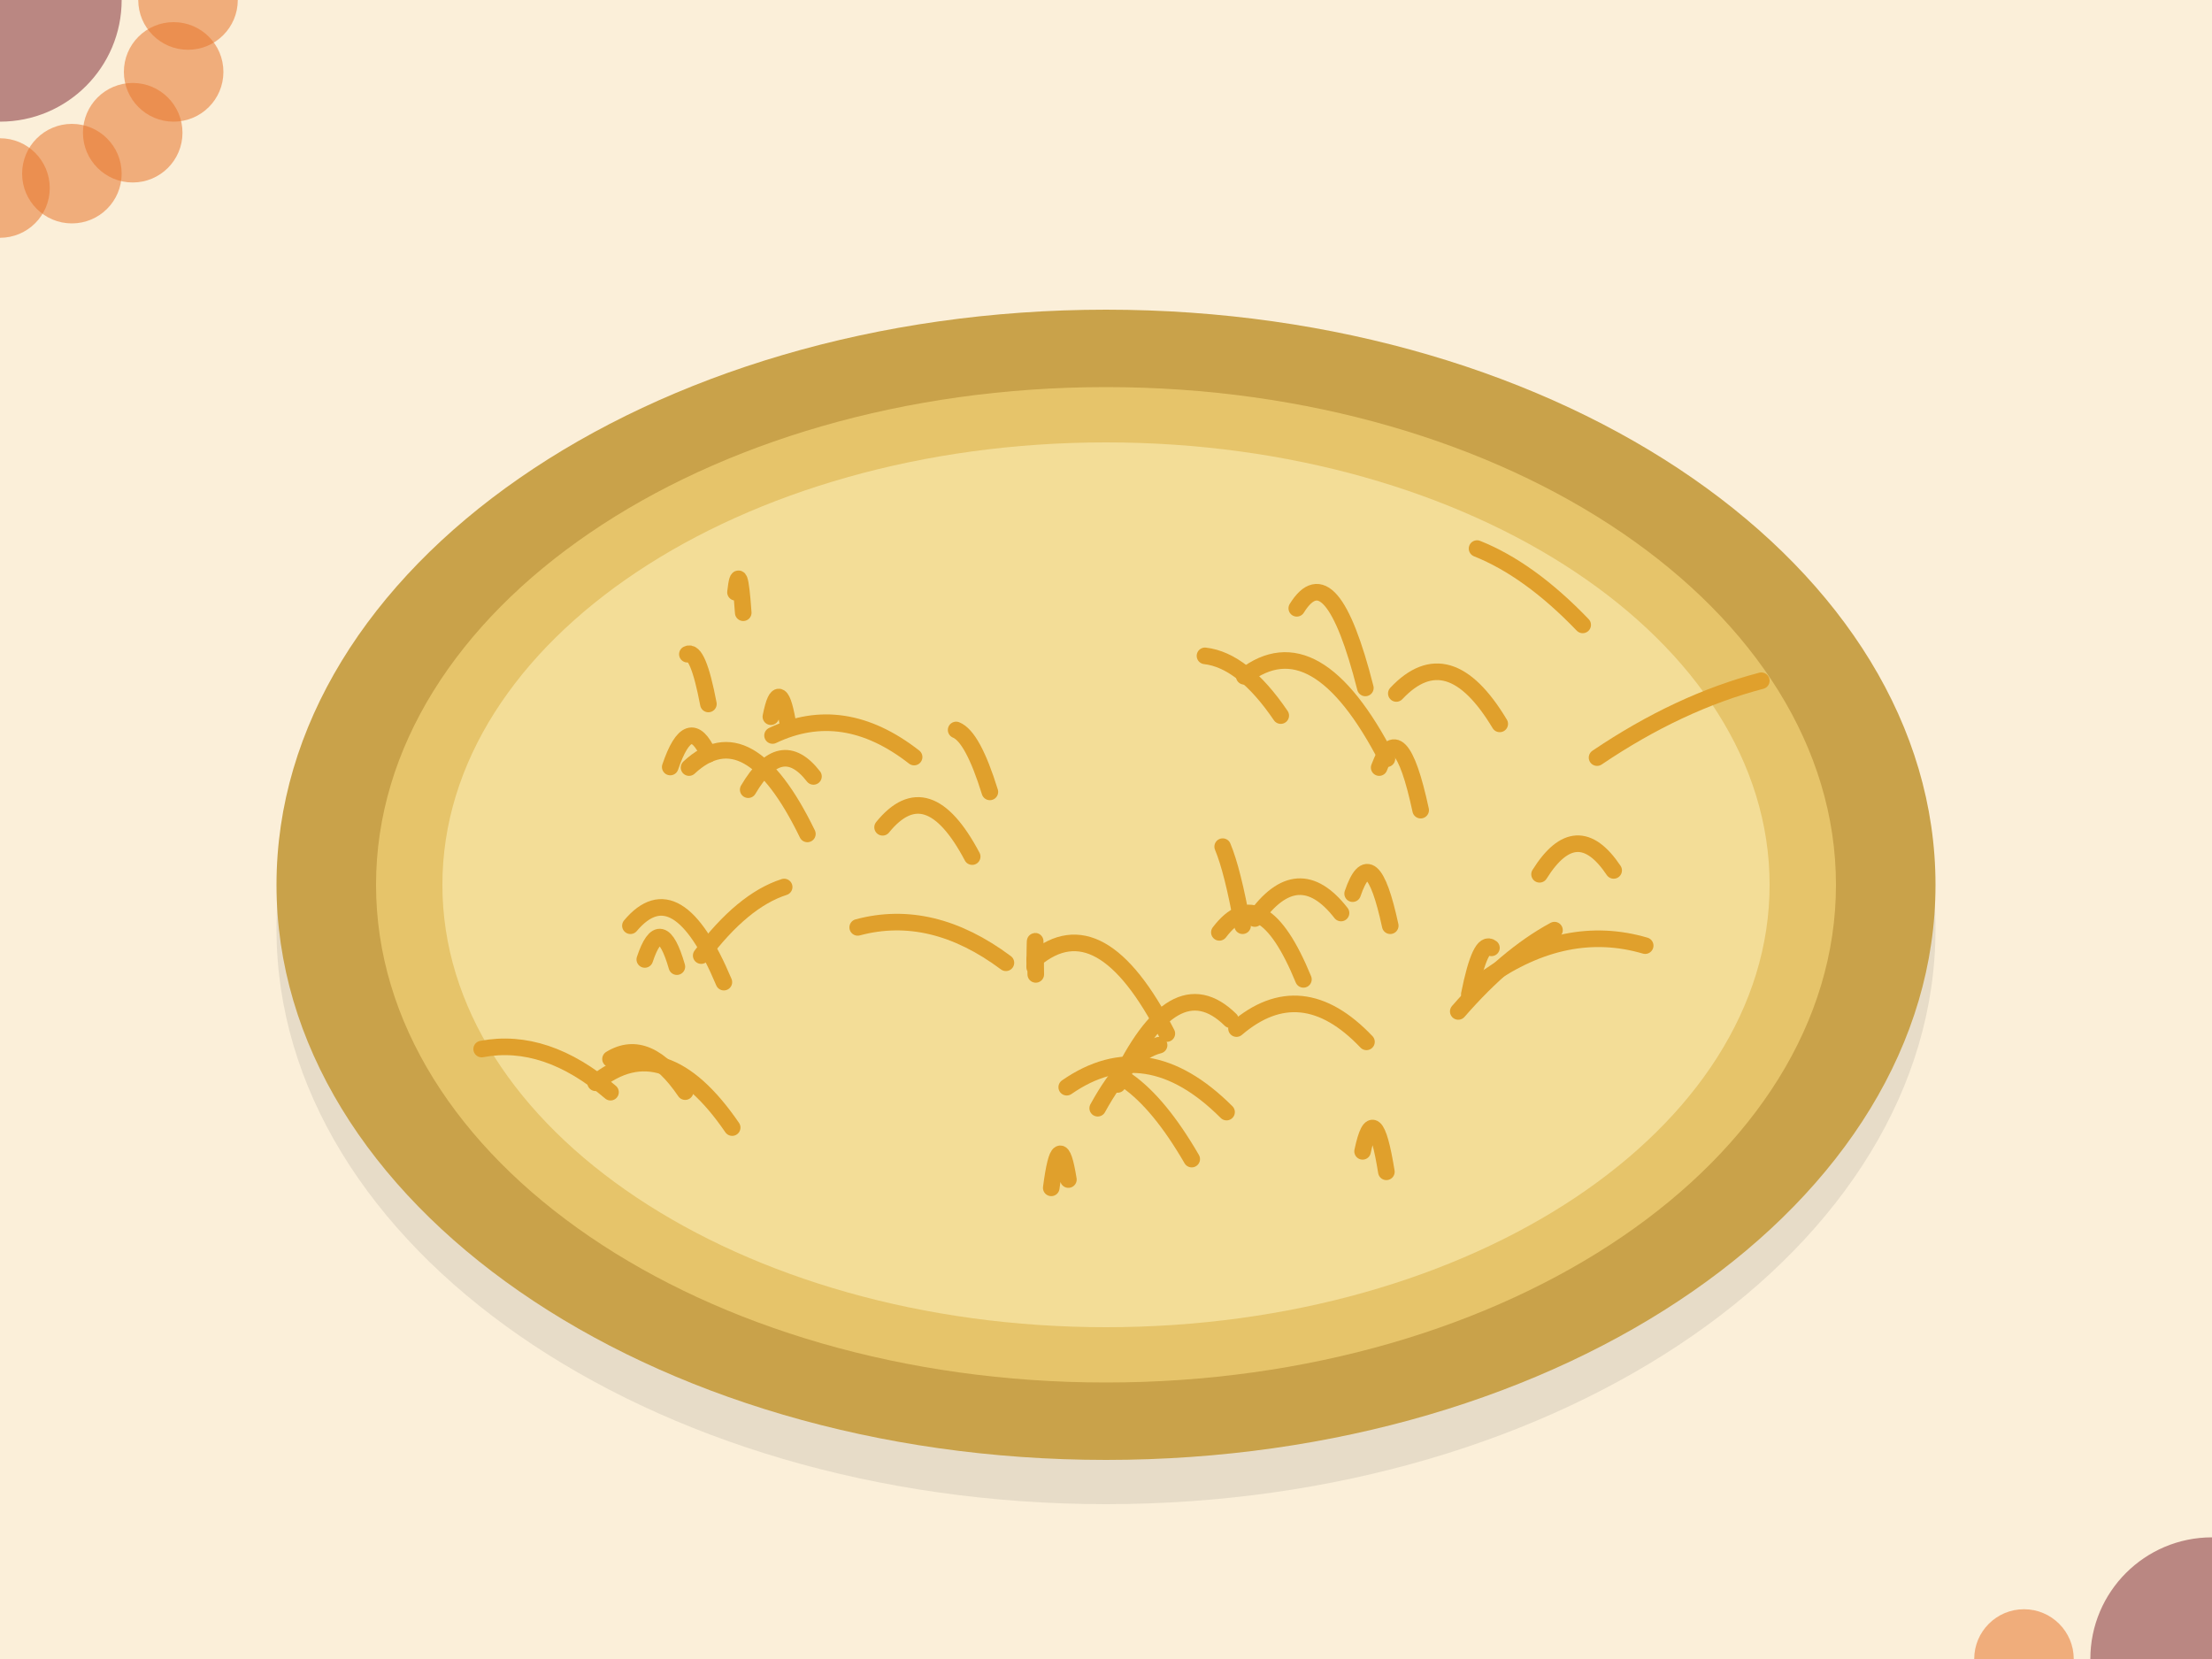
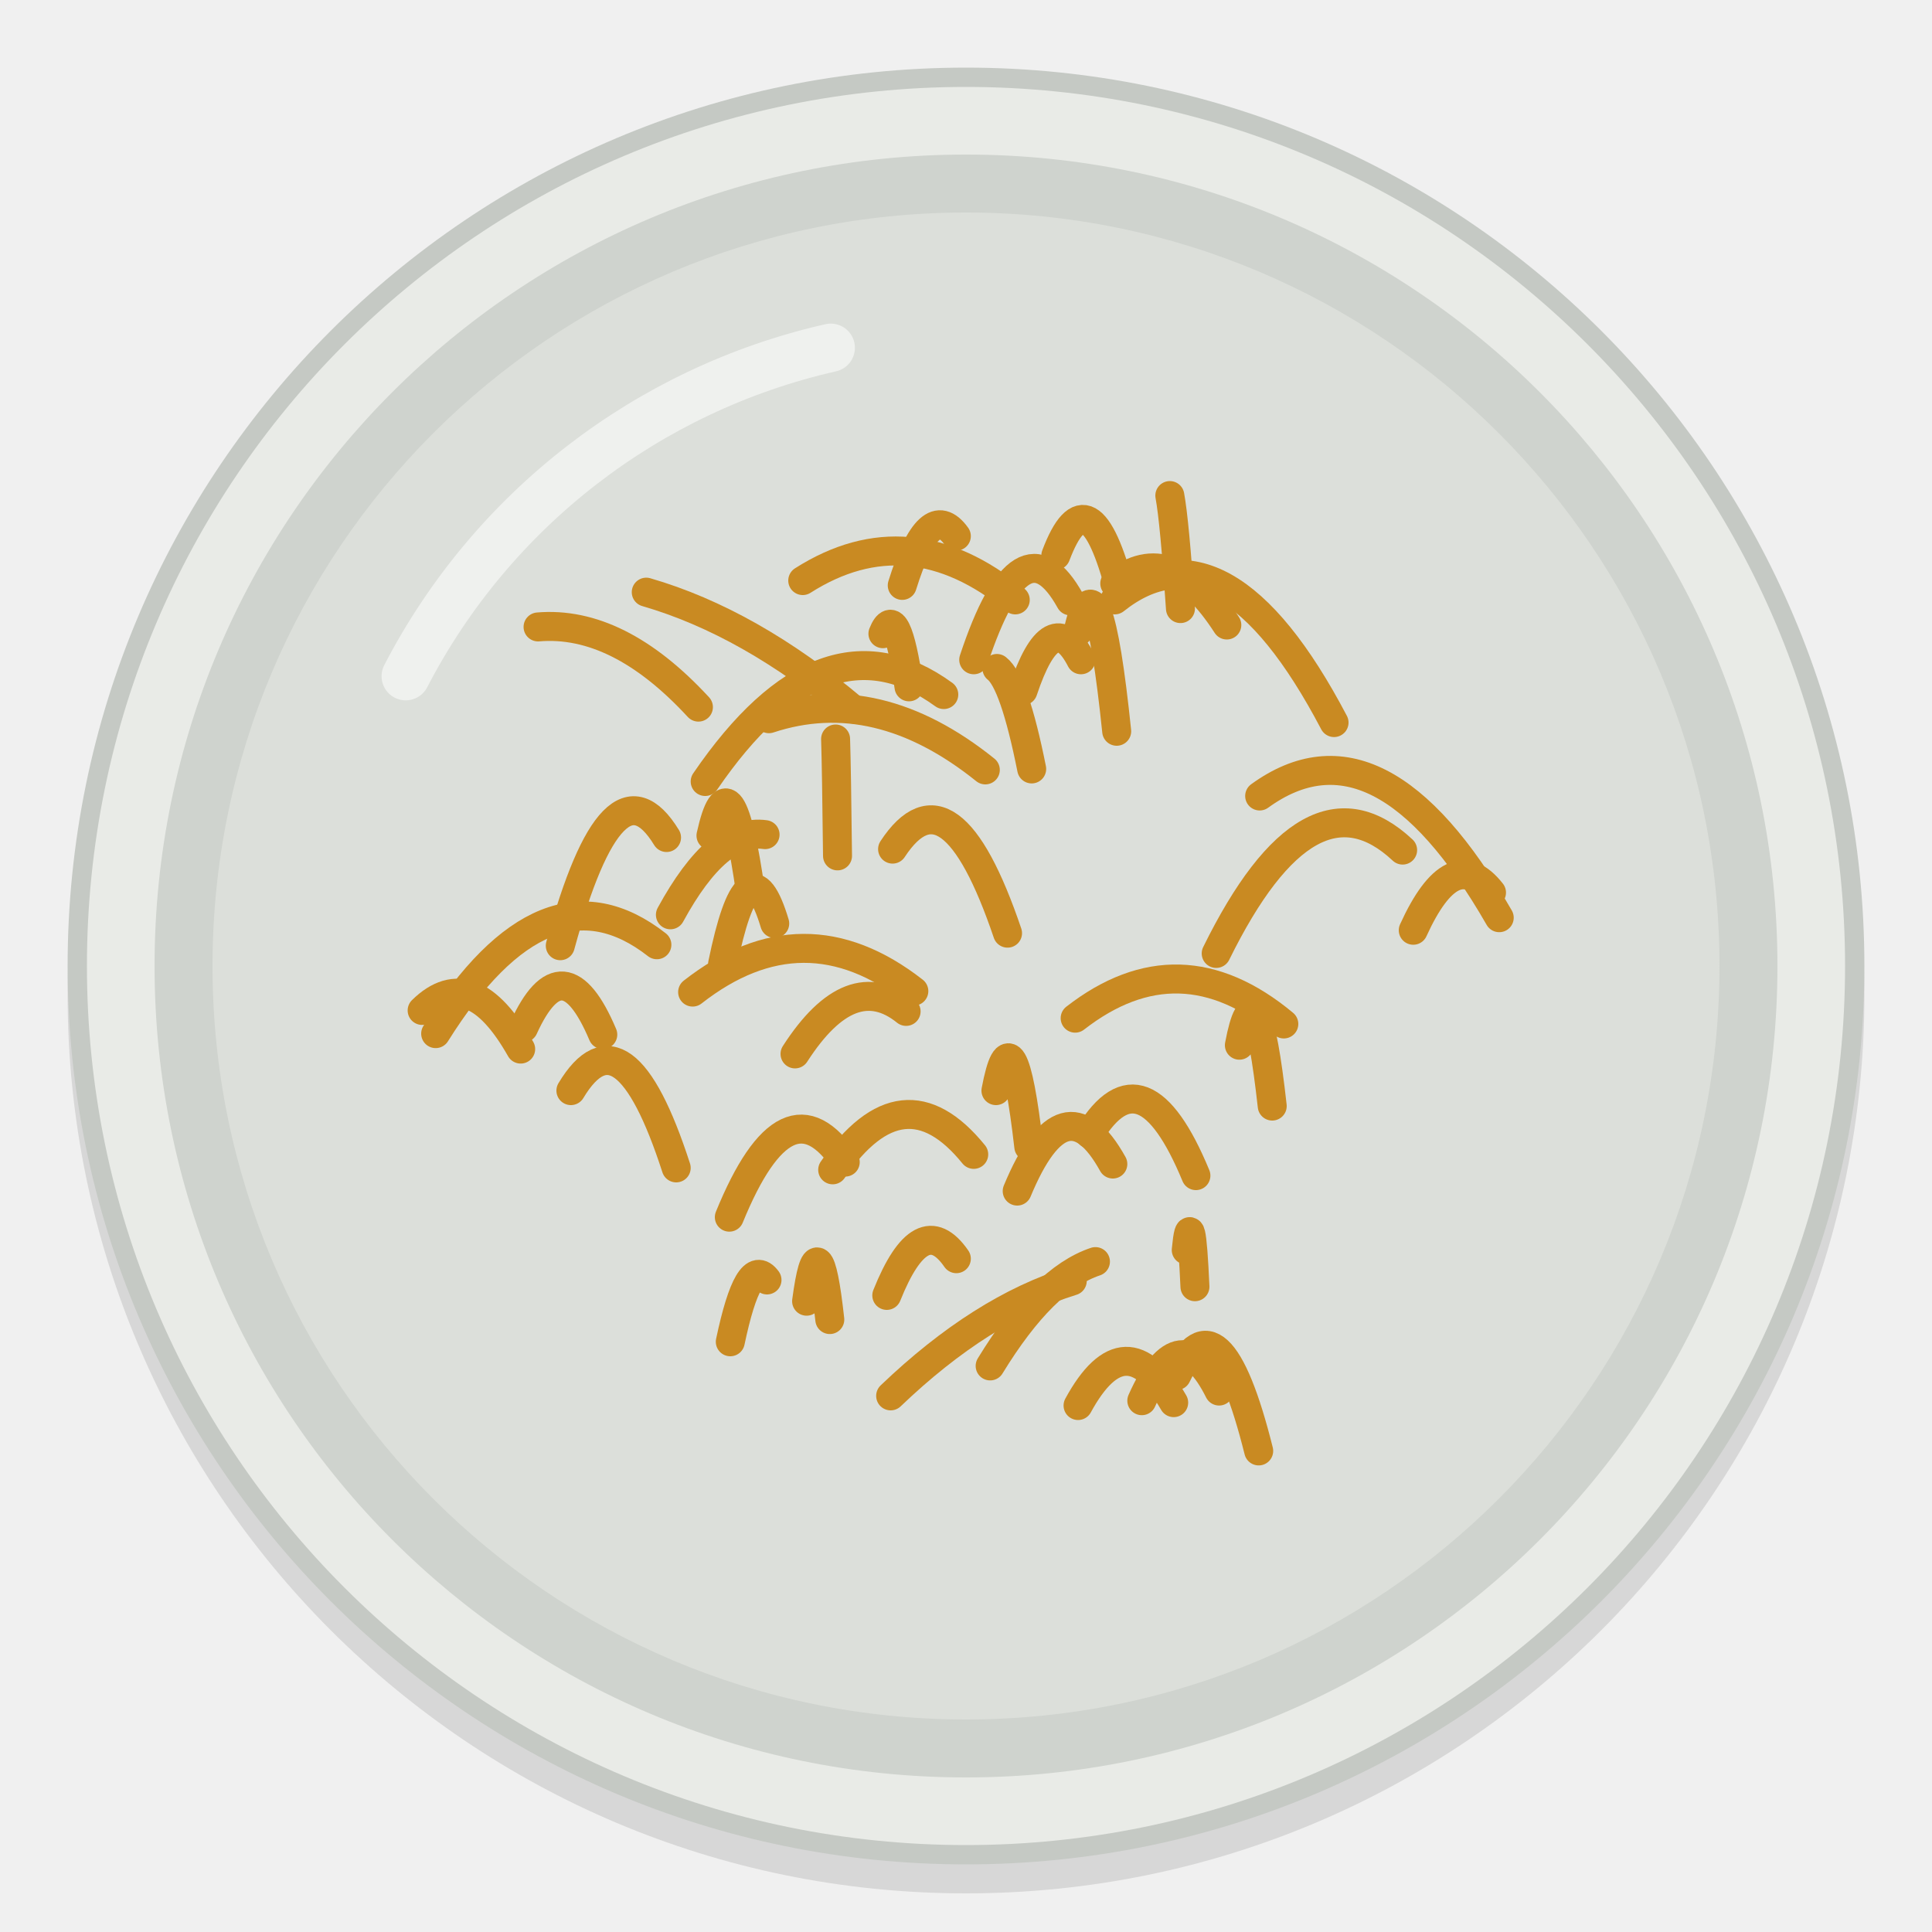
- <svg xmlns="http://www.w3.org/2000/svg" viewBox="0 0 400 300" role="img" aria-label="shev">
-   <rect width="400" height="300" fill="#fbefd9" />
-   <circle cx="0" cy="0" r="22" fill="#7a1f2b" opacity="0.5" />
-   <circle cx="34.0" cy="0.0" r="9" fill="#e8772e" opacity="0.55" />
-   <circle cx="31.4" cy="13.0" r="9" fill="#e8772e" opacity="0.55" />
-   <circle cx="24.0" cy="24.0" r="9" fill="#e8772e" opacity="0.55" />
-   <circle cx="13.0" cy="31.4" r="9" fill="#e8772e" opacity="0.55" />
-   <circle cx="0.0" cy="34.0" r="9" fill="#e8772e" opacity="0.55" />
-   <circle cx="400" cy="300" r="22" fill="#7a1f2b" opacity="0.5" />
-   <circle cx="366.0" cy="300.0" r="9" fill="#e8772e" opacity="0.55" />
-   <circle cx="368.6" cy="313.0" r="9" fill="#e8772e" opacity="0.55" />
-   <circle cx="376.0" cy="324.0" r="9" fill="#e8772e" opacity="0.55" />
-   <circle cx="387.0" cy="331.4" r="9" fill="#e8772e" opacity="0.55" />
-   <circle cx="400.0" cy="334.0" r="9" fill="#e8772e" opacity="0.55" />
-   <ellipse cx="200" cy="168" rx="150" ry="104" fill="#000" opacity="0.08" />
-   <ellipse cx="200" cy="160" rx="150" ry="104" fill="#c9a24a" />
-   <ellipse cx="200" cy="160" rx="132" ry="90" fill="#e6c46a" />
-   <ellipse cx="200" cy="160" rx="120" ry="80" fill="#f3dd97" />
-   <path d="M 179.0 143.2 q -3.1 -10.0 -6.1 -11.2" stroke="#e0a02c" stroke-width="3" fill="none" stroke-linecap="round" />
-   <path d="M 134.4 110.8 q -0.7 -10.0 -1.4 -3.7" stroke="#e0a02c" stroke-width="3" fill="none" stroke-linecap="round" />
-   <path d="M 122.4 174.8 q -2.9 -10.0 -5.8 -1.3" stroke="#e0a02c" stroke-width="3" fill="none" stroke-linecap="round" />
-   <path d="M 123.9 197.4 q -6.8 -10.0 -13.5 -5.9" stroke="#e0a02c" stroke-width="3" fill="none" stroke-linecap="round" />
-   <path d="M 128.1 127.3 q -1.9 -10.0 -3.8 -9.0" stroke="#e0a02c" stroke-width="3" fill="none" stroke-linecap="round" />
-   <path d="M 220.5 168.6 q 7.6 -10.0 15.2 8.5" stroke="#e0a02c" stroke-width="3" fill="none" stroke-linecap="round" />
-   <path d="M 198.5 200.4 q 5.5 -10.0 11.1 -11.4" stroke="#e0a02c" stroke-width="3" fill="none" stroke-linecap="round" />
-   <path d="M 223.6 186.0 q 11.7 -10.0 23.5 2.4" stroke="#e0a02c" stroke-width="3" fill="none" stroke-linecap="round" />
-   <path d="M 288.8 137.0 q 14.8 -10.0 29.7 -13.9" stroke="#e0a02c" stroke-width="3" fill="none" stroke-linecap="round" />
-   <path d="M 124.6 138.8 q 10.7 -10.0 21.4 12.0" stroke="#e0a02c" stroke-width="3" fill="none" stroke-linecap="round" />
-   <path d="M 242.5 165.1 q -7.8 -10.0 -15.6 1.0" stroke="#e0a02c" stroke-width="3" fill="none" stroke-linecap="round" />
-   <path d="M 252.5 125.4 q 9.4 -10.0 18.7 5.5" stroke="#e0a02c" stroke-width="3" fill="none" stroke-linecap="round" />
-   <path d="M 215.5 209.6 q -5.8 -10.0 -11.6 -14.1" stroke="#e0a02c" stroke-width="3" fill="none" stroke-linecap="round" />
-   <path d="M 244.6 161.6 q 3.4 -10.0 6.8 5.8" stroke="#e0a02c" stroke-width="3" fill="none" stroke-linecap="round" />
-   <path d="M 234.5 110.0 q 6.2 -10.0 12.4 14.4" stroke="#e0a02c" stroke-width="3" fill="none" stroke-linecap="round" />
-   <path d="M 265.7 179.8 q 2.0 -10.0 4.0 -8.4" stroke="#e0a02c" stroke-width="3" fill="none" stroke-linecap="round" />
-   <path d="M 224.7 167.4 q -1.8 -10.0 -3.6 -14.3" stroke="#e0a02c" stroke-width="3" fill="none" stroke-linecap="round" />
-   <path d="M 268.9 176.8 q 14.3 -10.0 28.6 -5.8" stroke="#e0a02c" stroke-width="3" fill="none" stroke-linecap="round" />
-   <path d="M 246.4 208.2 q 2.1 -10.0 4.3 3.7" stroke="#e0a02c" stroke-width="3" fill="none" stroke-linecap="round" />
-   <path d="M 142.6 131.6 q -1.6 -10.0 -3.2 -2.0" stroke="#e0a02c" stroke-width="3" fill="none" stroke-linecap="round" />
-   <path d="M 114.0 167.4 q 8.4 -10.0 16.9 10.2" stroke="#e0a02c" stroke-width="3" fill="none" stroke-linecap="round" />
-   <path d="M 121.2 138.7 q 3.4 -10.0 6.9 -2.3" stroke="#e0a02c" stroke-width="3" fill="none" stroke-linecap="round" />
-   <path d="M 165.3 136.9 q -12.8 -10.0 -25.6 -3.9" stroke="#e0a02c" stroke-width="3" fill="none" stroke-linecap="round" />
-   <path d="M 187.1 174.9 q 0.1 -10.0 0.2 1.3" stroke="#e0a02c" stroke-width="3" fill="none" stroke-linecap="round" />
-   <path d="M 187.1 173.5 q 11.9 -10.0 23.9 13.4" stroke="#e0a02c" stroke-width="3" fill="none" stroke-linecap="round" />
-   <path d="M 192.9 196.6 q 14.4 -10.0 28.9 4.5" stroke="#e0a02c" stroke-width="3" fill="none" stroke-linecap="round" />
-   <path d="M 181.9 174.1 q -13.4 -10.0 -26.8 -6.4" stroke="#e0a02c" stroke-width="3" fill="none" stroke-linecap="round" />
-   <path d="M 110.4 197.5 q -11.7 -10.0 -23.3 -7.8" stroke="#e0a02c" stroke-width="3" fill="none" stroke-linecap="round" />
-   <path d="M 231.6 129.4 q -6.8 -10.0 -13.7 -10.8" stroke="#e0a02c" stroke-width="3" fill="none" stroke-linecap="round" />
-   <path d="M 249.4 138.8 q 3.7 -10.0 7.5 7.7" stroke="#e0a02c" stroke-width="3" fill="none" stroke-linecap="round" />
-   <path d="M 107.7 195.8 q 12.3 -10.0 24.7 8.1" stroke="#e0a02c" stroke-width="3" fill="none" stroke-linecap="round" />
-   <path d="M 286.2 113.0 q -9.6 -10.0 -19.1 -13.8" stroke="#e0a02c" stroke-width="3" fill="none" stroke-linecap="round" />
-   <path d="M 291.8 157.4 q -6.7 -10.0 -13.4 0.7" stroke="#e0a02c" stroke-width="3" fill="none" stroke-linecap="round" />
-   <path d="M 263.7 182.9 q 8.7 -10.0 17.4 -14.7" stroke="#e0a02c" stroke-width="3" fill="none" stroke-linecap="round" />
-   <path d="M 126.8 172.8 q 7.5 -10.0 15.0 -12.4" stroke="#e0a02c" stroke-width="3" fill="none" stroke-linecap="round" />
-   <path d="M 159.6 149.6 q 8.1 -10.0 16.2 5.3" stroke="#e0a02c" stroke-width="3" fill="none" stroke-linecap="round" />
-   <path d="M 225.0 122.3 q 12.9 -10.0 25.8 14.9" stroke="#e0a02c" stroke-width="3" fill="none" stroke-linecap="round" />
-   <path d="M 222.5 184.4 q -10.2 -10.0 -20.4 11.7" stroke="#e0a02c" stroke-width="3" fill="none" stroke-linecap="round" />
-   <path d="M 135.3 142.8 q 5.9 -10.0 11.8 -2.4" stroke="#e0a02c" stroke-width="3" fill="none" stroke-linecap="round" />
-   <path d="M 193.2 213.3 q -1.6 -10.0 -3.1 1.5" stroke="#e0a02c" stroke-width="3" fill="none" stroke-linecap="round" />
+ <svg xmlns="http://www.w3.org/2000/svg" viewBox="0 0 200 200" role="img" aria-label="shev on a steel plate">
+   <circle cx="100" cy="103" r="93" fill="#1d1a17" opacity="0.12" />
+   <circle cx="100" cy="100" r="93" fill="#c5c9c4" />
+   <circle cx="100" cy="100" r="91" fill="#e9ebe7" />
+   <circle cx="100" cy="100" r="84" fill="#cfd3ce" />
+   <circle cx="100" cy="100" r="78" fill="#dcdfda" />
+   <path d="M 42 70 A 66 66 0 0 1 86 36" fill="none" stroke="#fff" stroke-width="5" stroke-linecap="round" opacity="0.55" />
+   <path d="M 97.7 71.9 q -12.4 -9 -24.7 9.0" stroke="#c98a22" stroke-width="3" fill="none" stroke-linecap="round" />
+   <path d="M 88.3 73.4 q -10.7 -9 -21.4 -12.1" stroke="#c98a22" stroke-width="3" fill="none" stroke-linecap="round" />
+   <path d="M 94.1 71.1 q -1.3 -9 -2.7 -5.5" stroke="#c98a22" stroke-width="3" fill="none" stroke-linecap="round" />
+   <path d="M 54.2 106.4 q 4.1 -9 8.2 0.7" stroke="#c98a22" stroke-width="3" fill="none" stroke-linecap="round" />
+   <path d="M 128.3 108.2 q 1.7 -9 3.4 6.3" stroke="#c98a22" stroke-width="3" fill="none" stroke-linecap="round" />
+   <path d="M 69.4 94.7 q 4.9 -9 9.8 -8.3" stroke="#c98a22" stroke-width="3" fill="none" stroke-linecap="round" />
+   <path d="M 103.1 112.9 q 1.7 -9 3.4 5.8" stroke="#c98a22" stroke-width="3" fill="none" stroke-linecap="round" />
+   <path d="M 91.8 134.1 q 3.6 -9 7.2 -3.8" stroke="#c98a22" stroke-width="3" fill="none" stroke-linecap="round" />
+   <path d="M 123.7 133.2 q -0.4 -9 -0.9 -3.8" stroke="#c98a22" stroke-width="3" fill="none" stroke-linecap="round" />
+   <path d="M 92.2 144.5 q 9.4 -9 18.8 -11.9" stroke="#c98a22" stroke-width="3" fill="none" stroke-linecap="round" />
+   <path d="M 92.4 87.9 q 5.9 -9 11.9 8.7" stroke="#c98a22" stroke-width="3" fill="none" stroke-linecap="round" />
+   <path d="M 83.5 134.7 q 1.2 -9 2.4 1.9" stroke="#c98a22" stroke-width="3" fill="none" stroke-linecap="round" />
+   <path d="M 86.7 88.6 q -0.1 -9 -0.2 -12.1" stroke="#c98a22" stroke-width="3" fill="none" stroke-linecap="round" />
+   <path d="M 111.6 65.4 q 2.0 -9 4.0 10.3" stroke="#c98a22" stroke-width="3" fill="none" stroke-linecap="round" />
+   <path d="M 102.0 79.7 q -11.2 -9 -22.4 -5.3" stroke="#c98a22" stroke-width="3" fill="none" stroke-linecap="round" />
+   <path d="M 132.9 106.0 q -10.8 -9 -21.6 -0.6" stroke="#c98a22" stroke-width="3" fill="none" stroke-linecap="round" />
+   <path d="M 73.6 86.5 q 2.0 -9 4.1 5.9" stroke="#c98a22" stroke-width="3" fill="none" stroke-linecap="round" />
+   <path d="M 106.8 79.6 q -1.8 -9 -3.6 -10.4" stroke="#c98a22" stroke-width="3" fill="none" stroke-linecap="round" />
+   <path d="M 127.0 64.7 q -5.8 -9 -11.6 -4.3" stroke="#c98a22" stroke-width="3" fill="none" stroke-linecap="round" />
+   <path d="M 93.4 60.6 q 2.8 -9 5.6 -5.1" stroke="#c98a22" stroke-width="3" fill="none" stroke-linecap="round" />
+   <path d="M 87.5 120.3 q -6.0 -9 -12.0 5.7" stroke="#c98a22" stroke-width="3" fill="none" stroke-linecap="round" />
+   <path d="M 68.0 97.8 q -11.5 -9 -22.9 9.2" stroke="#c98a22" stroke-width="3" fill="none" stroke-linecap="round" />
+   <path d="M 109.3 57.5 q 3.4 -9 6.7 3.7" stroke="#c98a22" stroke-width="3" fill="none" stroke-linecap="round" />
+   <path d="M 112.8 117.4 q 5.5 -9 11.0 4.3" stroke="#c98a22" stroke-width="3" fill="none" stroke-linecap="round" />
+   <path d="M 80.2 95.6 q -2.7 -9 -5.4 4.2" stroke="#c98a22" stroke-width="3" fill="none" stroke-linecap="round" />
+   <path d="M 145.2 88.0 q -9.6 -9 -19.3 10.7" stroke="#c98a22" stroke-width="3" fill="none" stroke-linecap="round" />
+   <path d="M 53.9 108.6 q -5.1 -9 -10.2 -4.0" stroke="#c98a22" stroke-width="3" fill="none" stroke-linecap="round" />
+   <path d="M 122.2 63.0 q -0.6 -9 -1.1 -11.7" stroke="#c98a22" stroke-width="3" fill="none" stroke-linecap="round" />
+   <path d="M 69.0 86.7 q -5.5 -9 -11.0 11.2" stroke="#c98a22" stroke-width="3" fill="none" stroke-linecap="round" />
+   <path d="M 105.9 71.5 q 3.0 -9 6.0 -3.2" stroke="#c98a22" stroke-width="3" fill="none" stroke-linecap="round" />
+   <path d="M 102.5 141.4 q 5.5 -9 10.9 -10.8" stroke="#c98a22" stroke-width="3" fill="none" stroke-linecap="round" />
+   <path d="M 121.8 142.4 q 4.3 -9 8.5 7.8" stroke="#c98a22" stroke-width="3" fill="none" stroke-linecap="round" />
+   <path d="M 115.4 62.1 q 11.3 -9 22.7 12.7" stroke="#c98a22" stroke-width="3" fill="none" stroke-linecap="round" />
+   <path d="M 105.1 62.1 q -11.0 -9 -22.0 -2.0" stroke="#c98a22" stroke-width="3" fill="none" stroke-linecap="round" />
+   <path d="M 118.2 145.0 q 4.0 -9 8.0 -1.0" stroke="#c98a22" stroke-width="3" fill="none" stroke-linecap="round" />
+   <path d="M 146.3 96.3 q 4.1 -9 8.1 -3.9" stroke="#c98a22" stroke-width="3" fill="none" stroke-linecap="round" />
+   <path d="M 100.8 119.5 q -7.3 -9 -14.6 1.6" stroke="#c98a22" stroke-width="3" fill="none" stroke-linecap="round" />
+   <path d="M 75.6 138.9 q 1.9 -9 3.8 -6.4" stroke="#c98a22" stroke-width="3" fill="none" stroke-linecap="round" />
+   <path d="M 110.8 62.2 q -5.0 -9 -10.0 6.1" stroke="#c98a22" stroke-width="3" fill="none" stroke-linecap="round" />
+   <path d="M 130.4 82.4 q 12.4 -9 24.8 12.6" stroke="#c98a22" stroke-width="3" fill="none" stroke-linecap="round" />
+   <path d="M 59.1 112.9 q 5.4 -9 10.9 8.0" stroke="#c98a22" stroke-width="3" fill="none" stroke-linecap="round" />
+   <path d="M 71.7 102.7 q 11.5 -9 22.9 -0.1" stroke="#c98a22" stroke-width="3" fill="none" stroke-linecap="round" />
+   <path d="M 115.2 120.5 q -5.0 -9 -9.9 2.8" stroke="#c98a22" stroke-width="3" fill="none" stroke-linecap="round" />
+   <path d="M 111.6 145.5 q 4.9 -9 9.9 -0.3" stroke="#c98a22" stroke-width="3" fill="none" stroke-linecap="round" />
+   <path d="M 72.3 73.2 q -8.3 -9 -16.6 -8.3" stroke="#c98a22" stroke-width="3" fill="none" stroke-linecap="round" />
+   <path d="M 82.3 109.1 q 5.8 -9 11.5 -4.4" stroke="#c98a22" stroke-width="3" fill="none" stroke-linecap="round" />
</svg>
